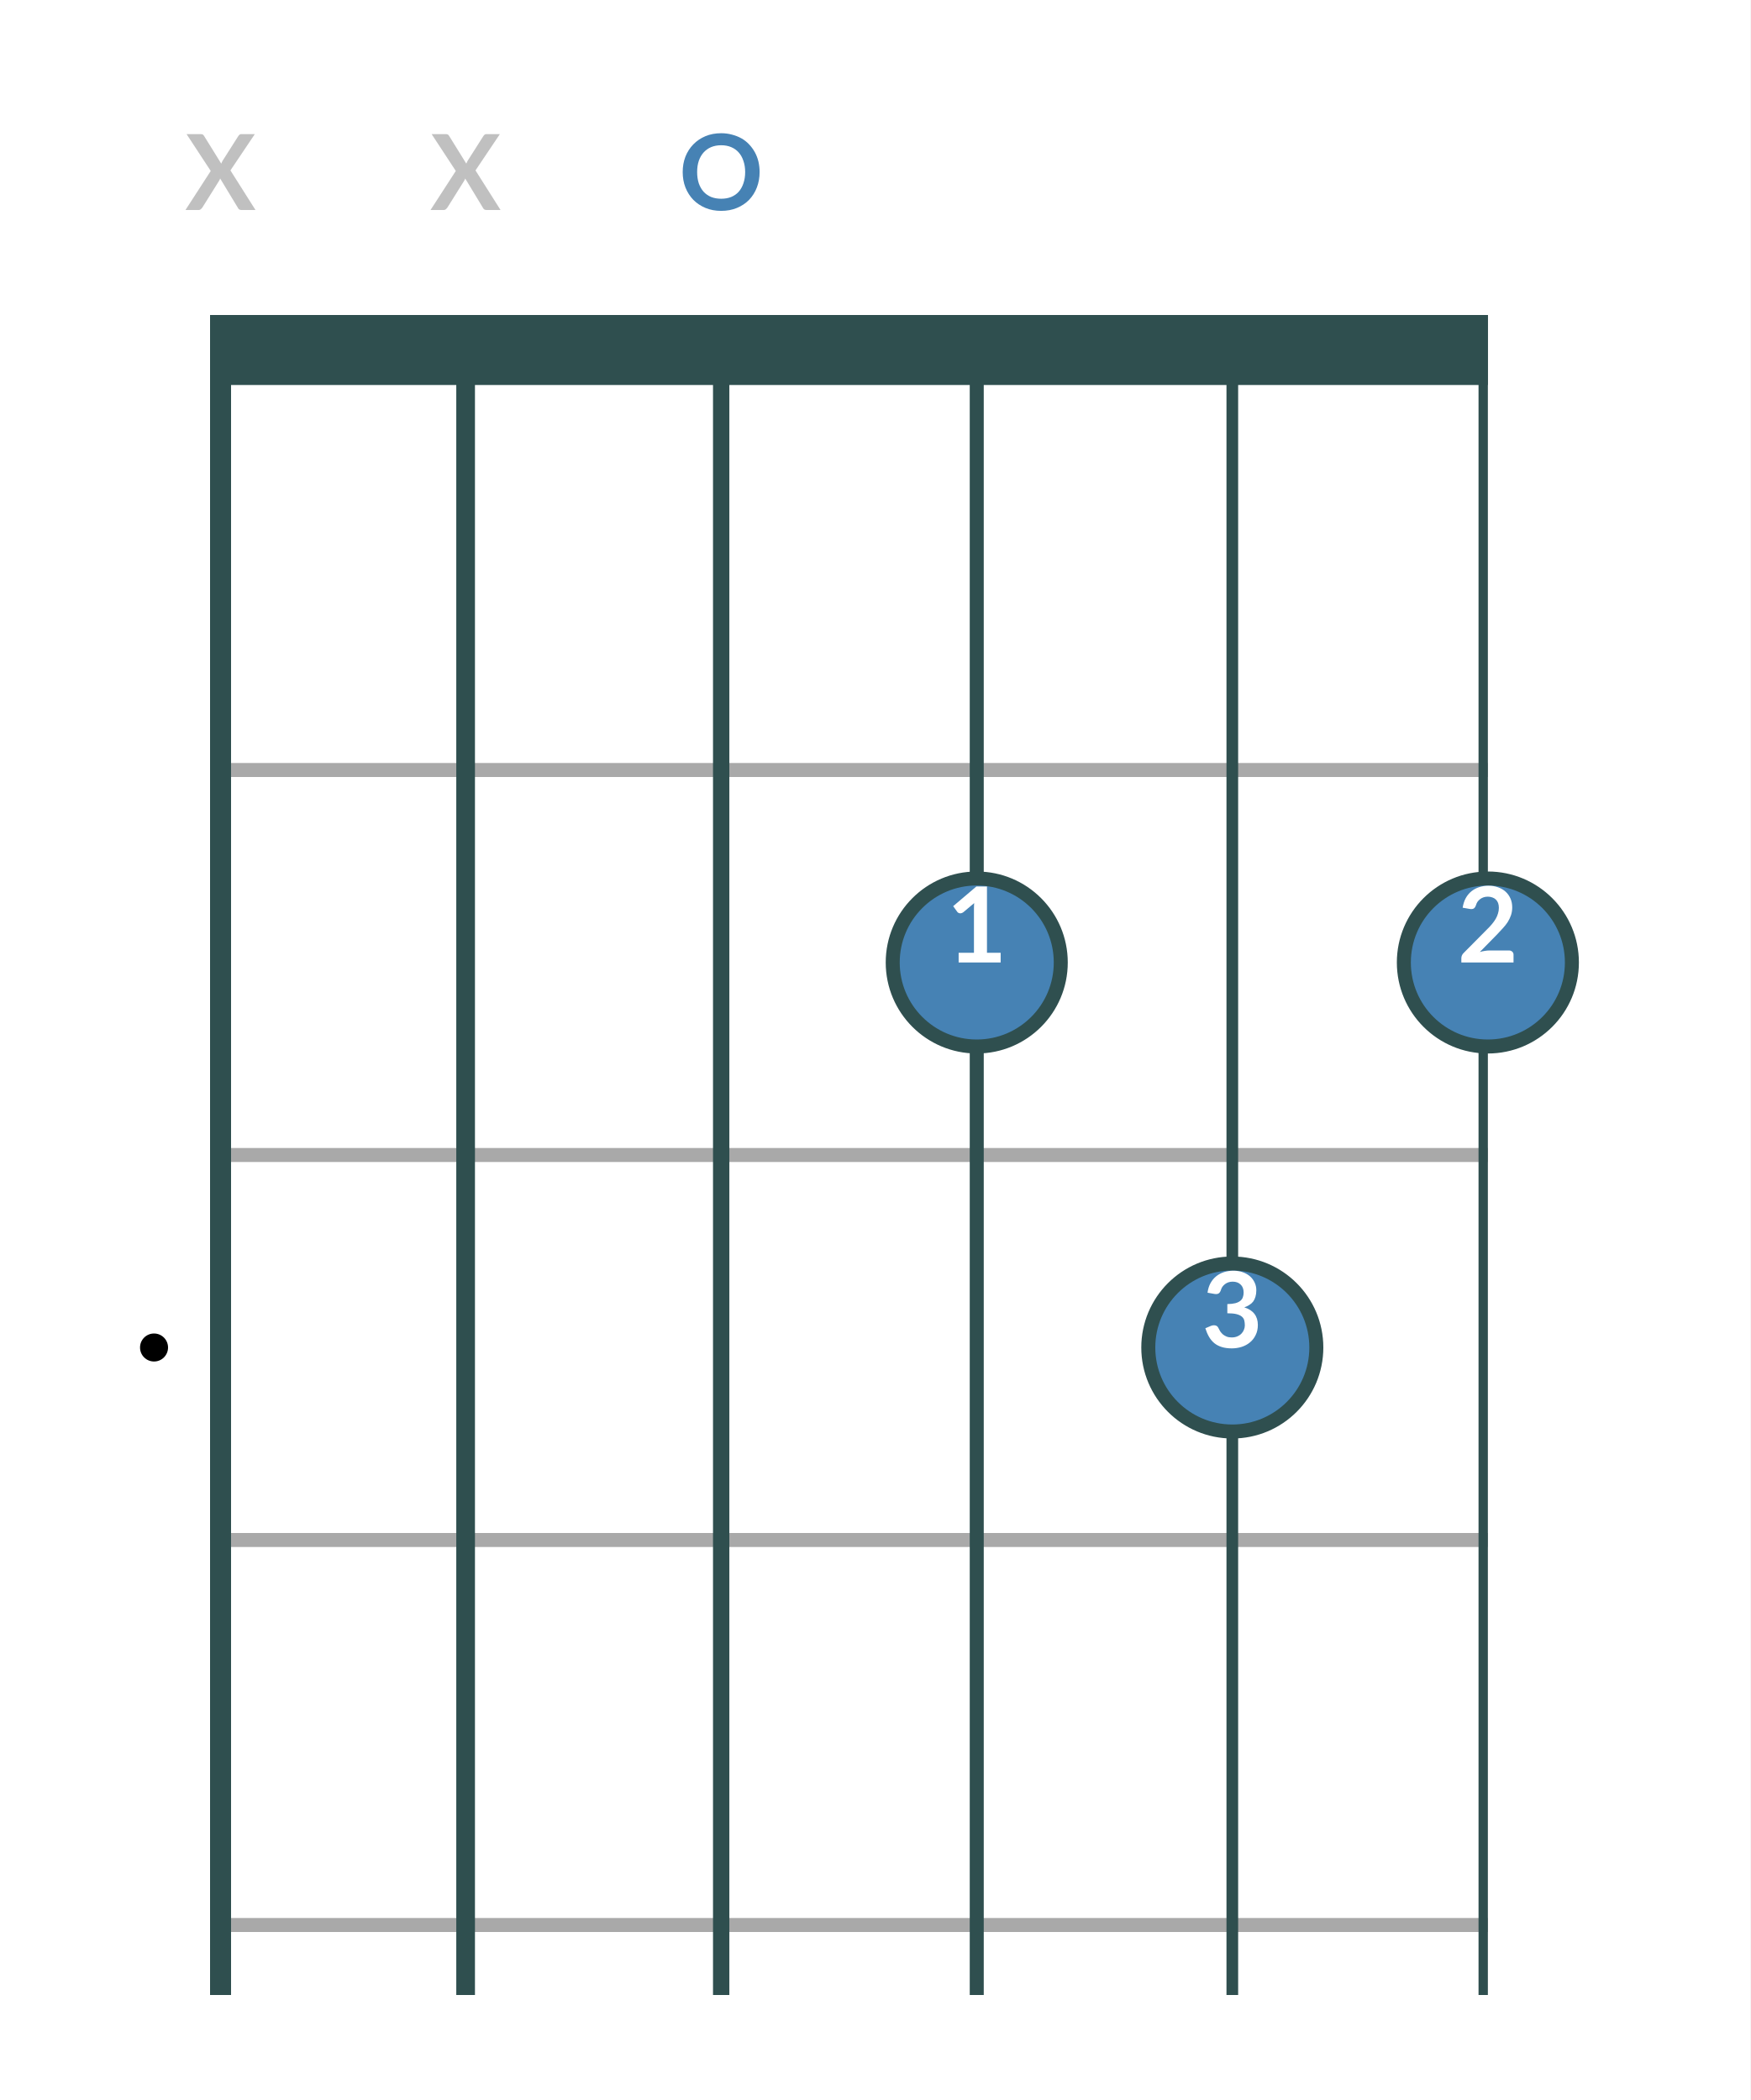
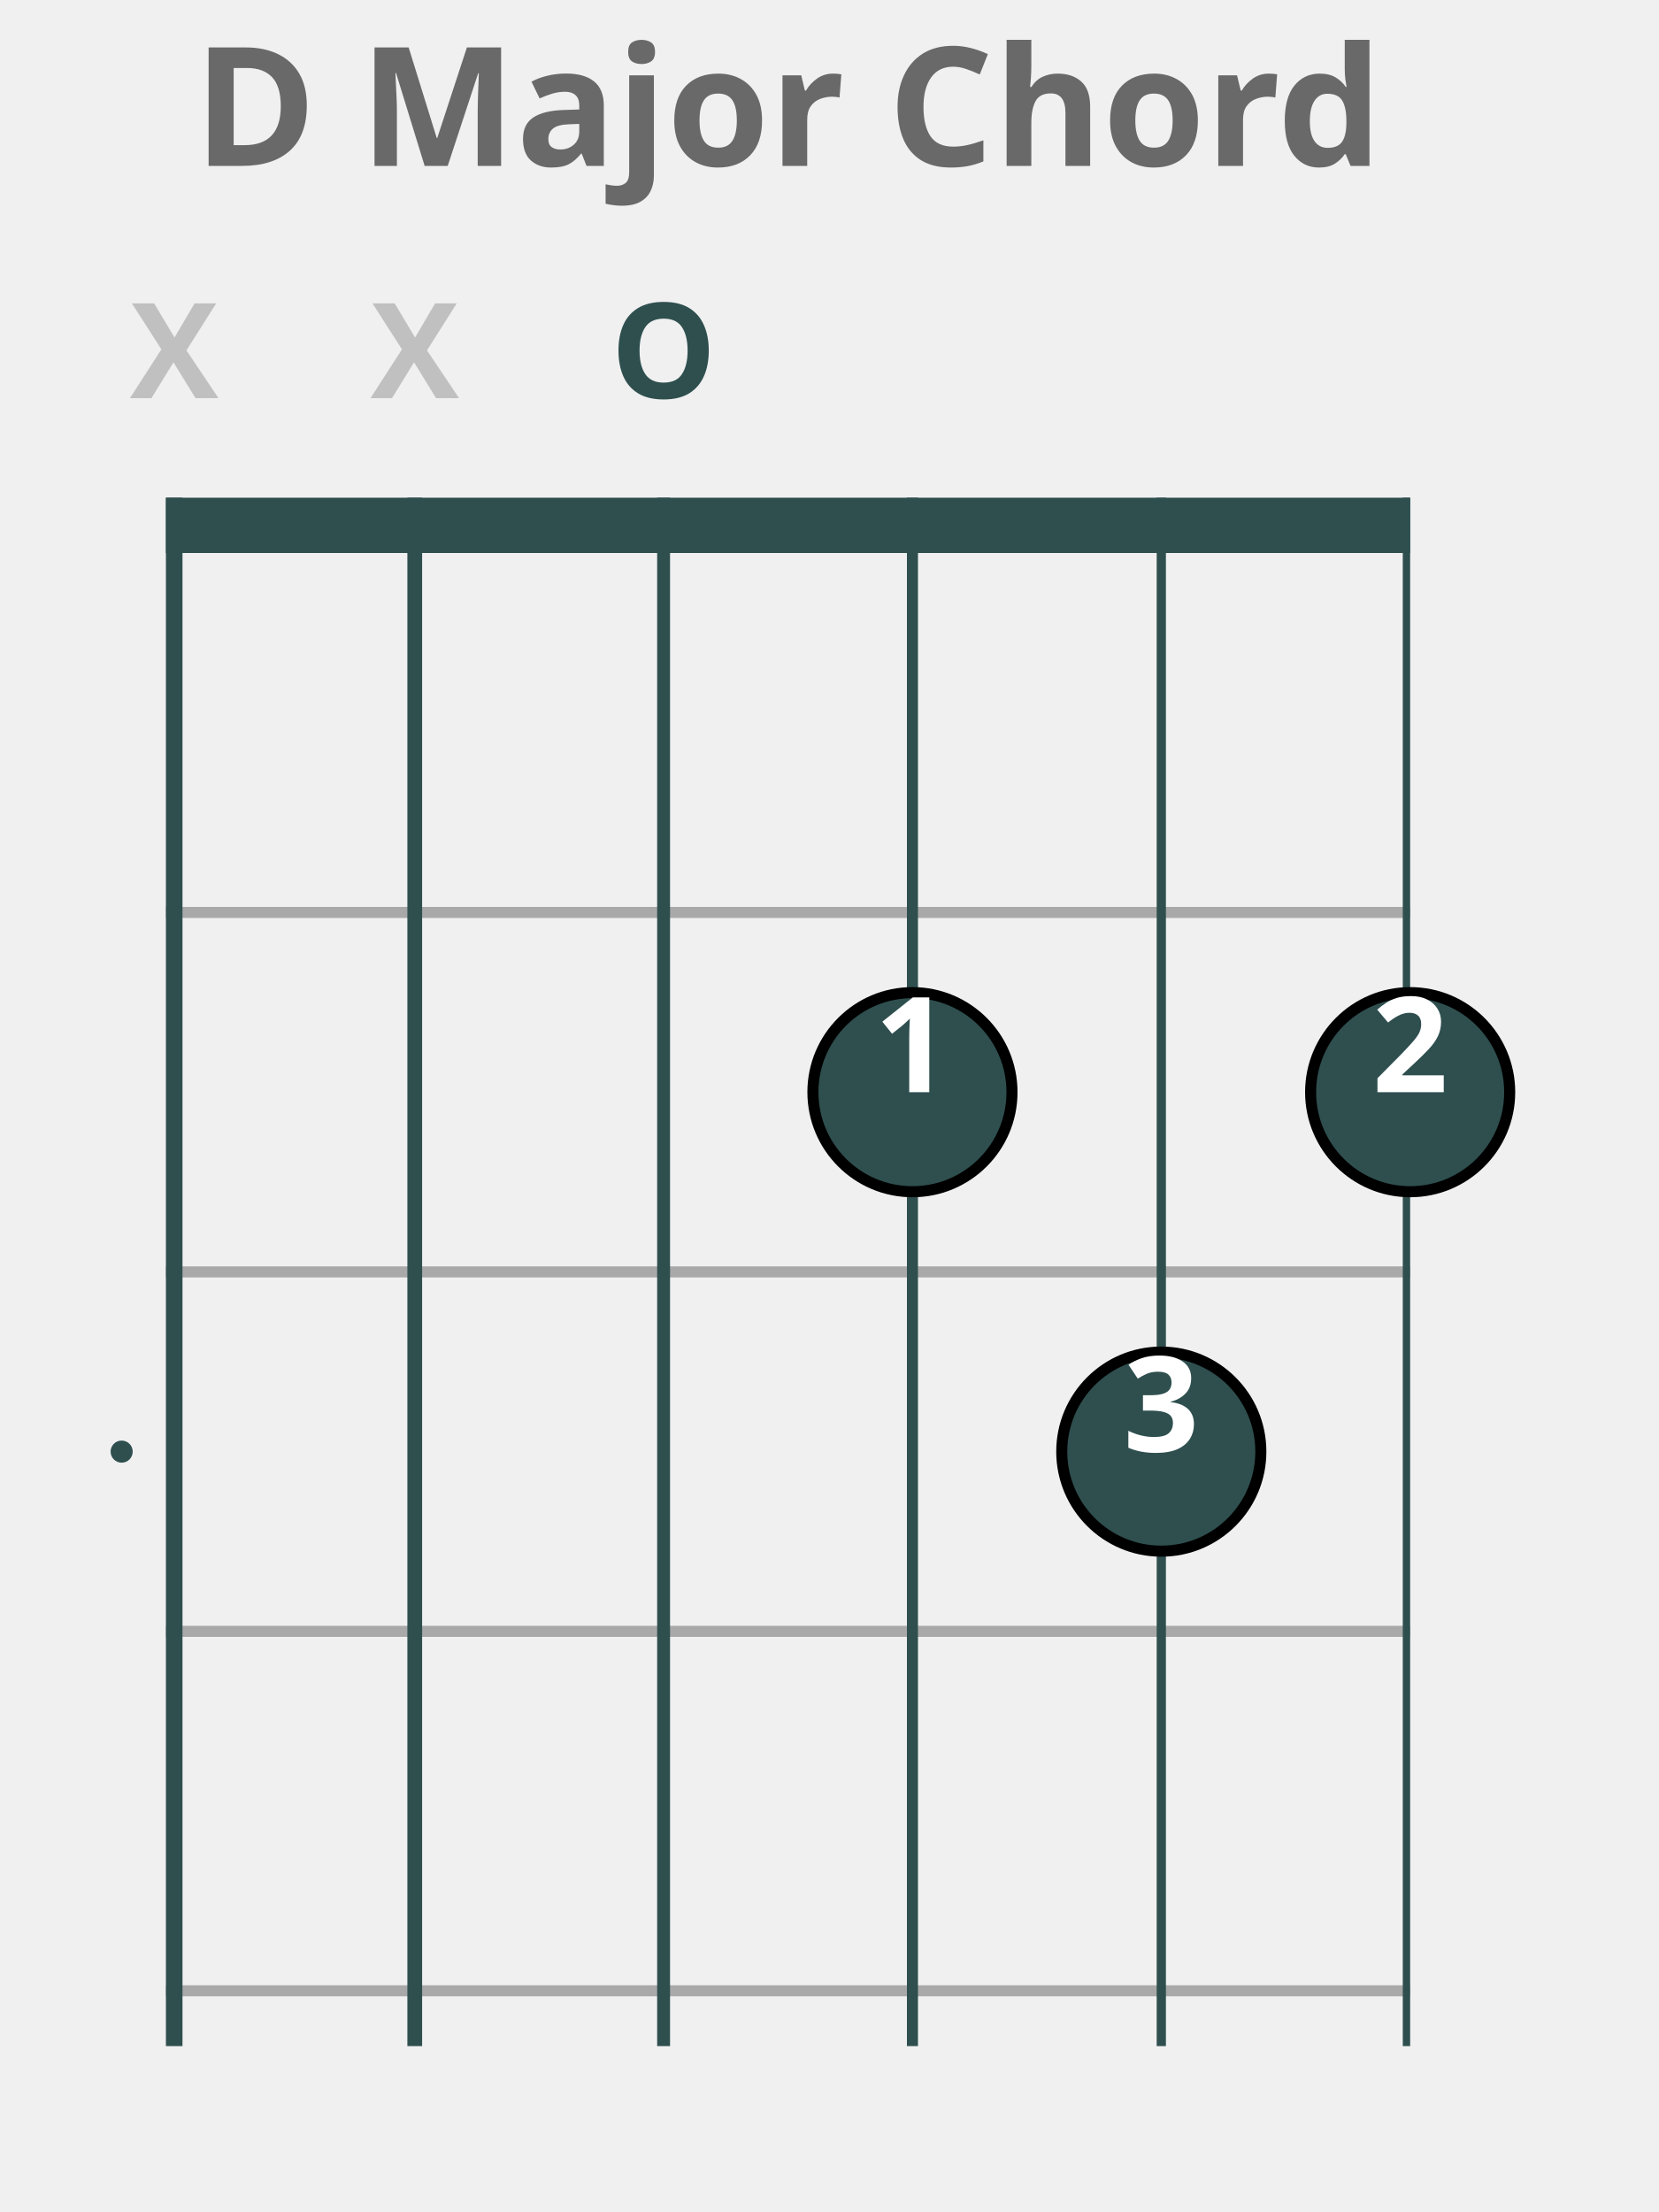
- <svg xmlns="http://www.w3.org/2000/svg" baseProfile="full" height="300" version="1.1" width="250">
+ <svg xmlns="http://www.w3.org/2000/svg" baseProfile="full" height="400" version="1.1" width="300">
  <defs />
-   <rect fill="white" height="300" width="250" x="0" y="0" />
-   <line stroke="darkgray" stroke-width="2" x1="30" x2="212.5" y1="110.0" y2="110.0" />
-   <line stroke="darkgray" stroke-width="2" x1="30" x2="212.5" y1="165.0" y2="165.0" />
-   <line stroke="darkgray" stroke-width="2" x1="30" x2="212.5" y1="220.0" y2="220.0" />
-   <line stroke="darkgray" stroke-width="2" x1="30" x2="212.5" y1="275.0" y2="275.0" />
-   <circle cx="22" cy="192.5" fill="black" r="2" />
-   <line stroke="darkslategray" stroke-width="3.0" x1="31.5" x2="31.5" y1="45.0" y2="285.0" />
-   <text alignment-baseline="middle" fill="silver" font-family="Lato" font-size="15" font-weight="bold" text-anchor="middle" x="31.5" y="30.0">X</text>
-   <line stroke="darkslategray" stroke-width="2.667" x1="66.5" x2="66.5" y1="45.0" y2="285.0" />
-   <text alignment-baseline="middle" fill="silver" font-family="Lato" font-size="15" font-weight="bold" text-anchor="middle" x="66.5" y="30.0">X</text>
-   <line stroke="darkslategray" stroke-width="2.333" x1="103.0" x2="103.0" y1="45.0" y2="285.0" />
-   <text alignment-baseline="middle" fill="steelblue" font-family="Lato" font-size="15" font-weight="bold" text-anchor="middle" x="103.0" y="30.0">O</text>
-   <line stroke="darkslategray" stroke-width="2.0" x1="139.5" x2="139.5" y1="45.0" y2="285.0" />
-   <line stroke="darkslategray" stroke-width="1.667" x1="176.0" x2="176.0" y1="45.0" y2="285.0" />
-   <line stroke="darkslategray" stroke-width="1.333" x1="211.833" x2="211.833" y1="45.0" y2="285.0" />
-   <line stroke="darkslategray" stroke-width="10" x1="30" x2="212.5" y1="50.0" y2="50.0" />
-   <circle cx="139.5" cy="137.5" fill="steelblue" r="12" stroke="darkslategray" stroke-width="2" />
-   <text alignment-baseline="central" fill="white" font-family="Lato" font-size="15" font-weight="bold" text-anchor="middle" x="139.5" y="137.5">1</text>
-   <circle cx="176.0" cy="192.5" fill="steelblue" r="12" stroke="darkslategray" stroke-width="2" />
-   <text alignment-baseline="central" fill="white" font-family="Lato" font-size="15" font-weight="bold" text-anchor="middle" x="176.0" y="192.5">3</text>
-   <circle cx="212.5" cy="137.5" fill="steelblue" r="12" stroke="darkslategray" stroke-width="2" />
-   <text alignment-baseline="central" fill="white" font-family="Lato" font-size="15" font-weight="bold" text-anchor="middle" x="212.5" y="137.5">2</text>
+   <line stroke="darkgray" stroke-width="2" x1="30" x2="255.0" y1="165.0" y2="165.0" />
+   <line stroke="darkgray" stroke-width="2" x1="30" x2="255.0" y1="230.0" y2="230.0" />
+   <line stroke="darkgray" stroke-width="2" x1="30" x2="255.0" y1="295.0" y2="295.0" />
+   <line stroke="darkgray" stroke-width="2" x1="30" x2="255.0" y1="360.0" y2="360.0" />
+   <circle cx="22" cy="262.5" fill="darkslategray" r="2" />
+   <line stroke="darkslategray" stroke-width="3.0" x1="31.5" x2="31.5" y1="90" y2="370" />
+   <text alignment-baseline="middle" fill="silver" font-family="Verdana" font-size="24" font-weight="bold" text-anchor="middle" x="31.5" y="72.0">X</text>
+   <line stroke="darkslategray" stroke-width="2.667" x1="75.0" x2="75.0" y1="90" y2="370" />
+   <text alignment-baseline="middle" fill="silver" font-family="Verdana" font-size="24" font-weight="bold" text-anchor="middle" x="75.0" y="72.0">X</text>
+   <line stroke="darkslategray" stroke-width="2.333" x1="120.0" x2="120.0" y1="90" y2="370" />
+   <text alignment-baseline="middle" fill="darkslategray" font-family="Verdana" font-size="24" font-weight="bold" text-anchor="middle" x="120.0" y="72.0">O</text>
+   <line stroke="darkslategray" stroke-width="2.0" x1="165.0" x2="165.0" y1="90" y2="370" />
+   <line stroke="darkslategray" stroke-width="1.667" x1="210.0" x2="210.0" y1="90" y2="370" />
+   <line stroke="darkslategray" stroke-width="1.333" x1="254.333" x2="254.333" y1="90" y2="370" />
+   <line stroke="darkslategray" stroke-width="10" x1="30" x2="255.0" y1="95.0" y2="95.0" />
+   <circle cx="165.0" cy="197.5" fill="darkslategray" r="18" stroke="black" stroke-width="2" />
+   <text alignment-baseline="central" fill="white" font-family="Verdana" font-size="24" font-weight="bold" text-anchor="middle" x="165.0" y="197.5">1</text>
+   <circle cx="210.0" cy="262.5" fill="darkslategray" r="18" stroke="black" stroke-width="2" />
+   <text alignment-baseline="central" fill="white" font-family="Verdana" font-size="24" font-weight="bold" text-anchor="middle" x="210.0" y="262.5">3</text>
+   <circle cx="255.0" cy="197.5" fill="darkslategray" r="18" stroke="black" stroke-width="2" />
+   <text alignment-baseline="central" fill="white" font-family="Verdana" font-size="24" font-weight="bold" text-anchor="middle" x="255.0" y="197.5">2</text>
+   <text alignment-baseline="central" fill="dimgray" font-family="Verdana" font-size="30" font-weight="bold" text-anchor="middle" x="142.5" y="30">D Major Chord</text>
</svg>
